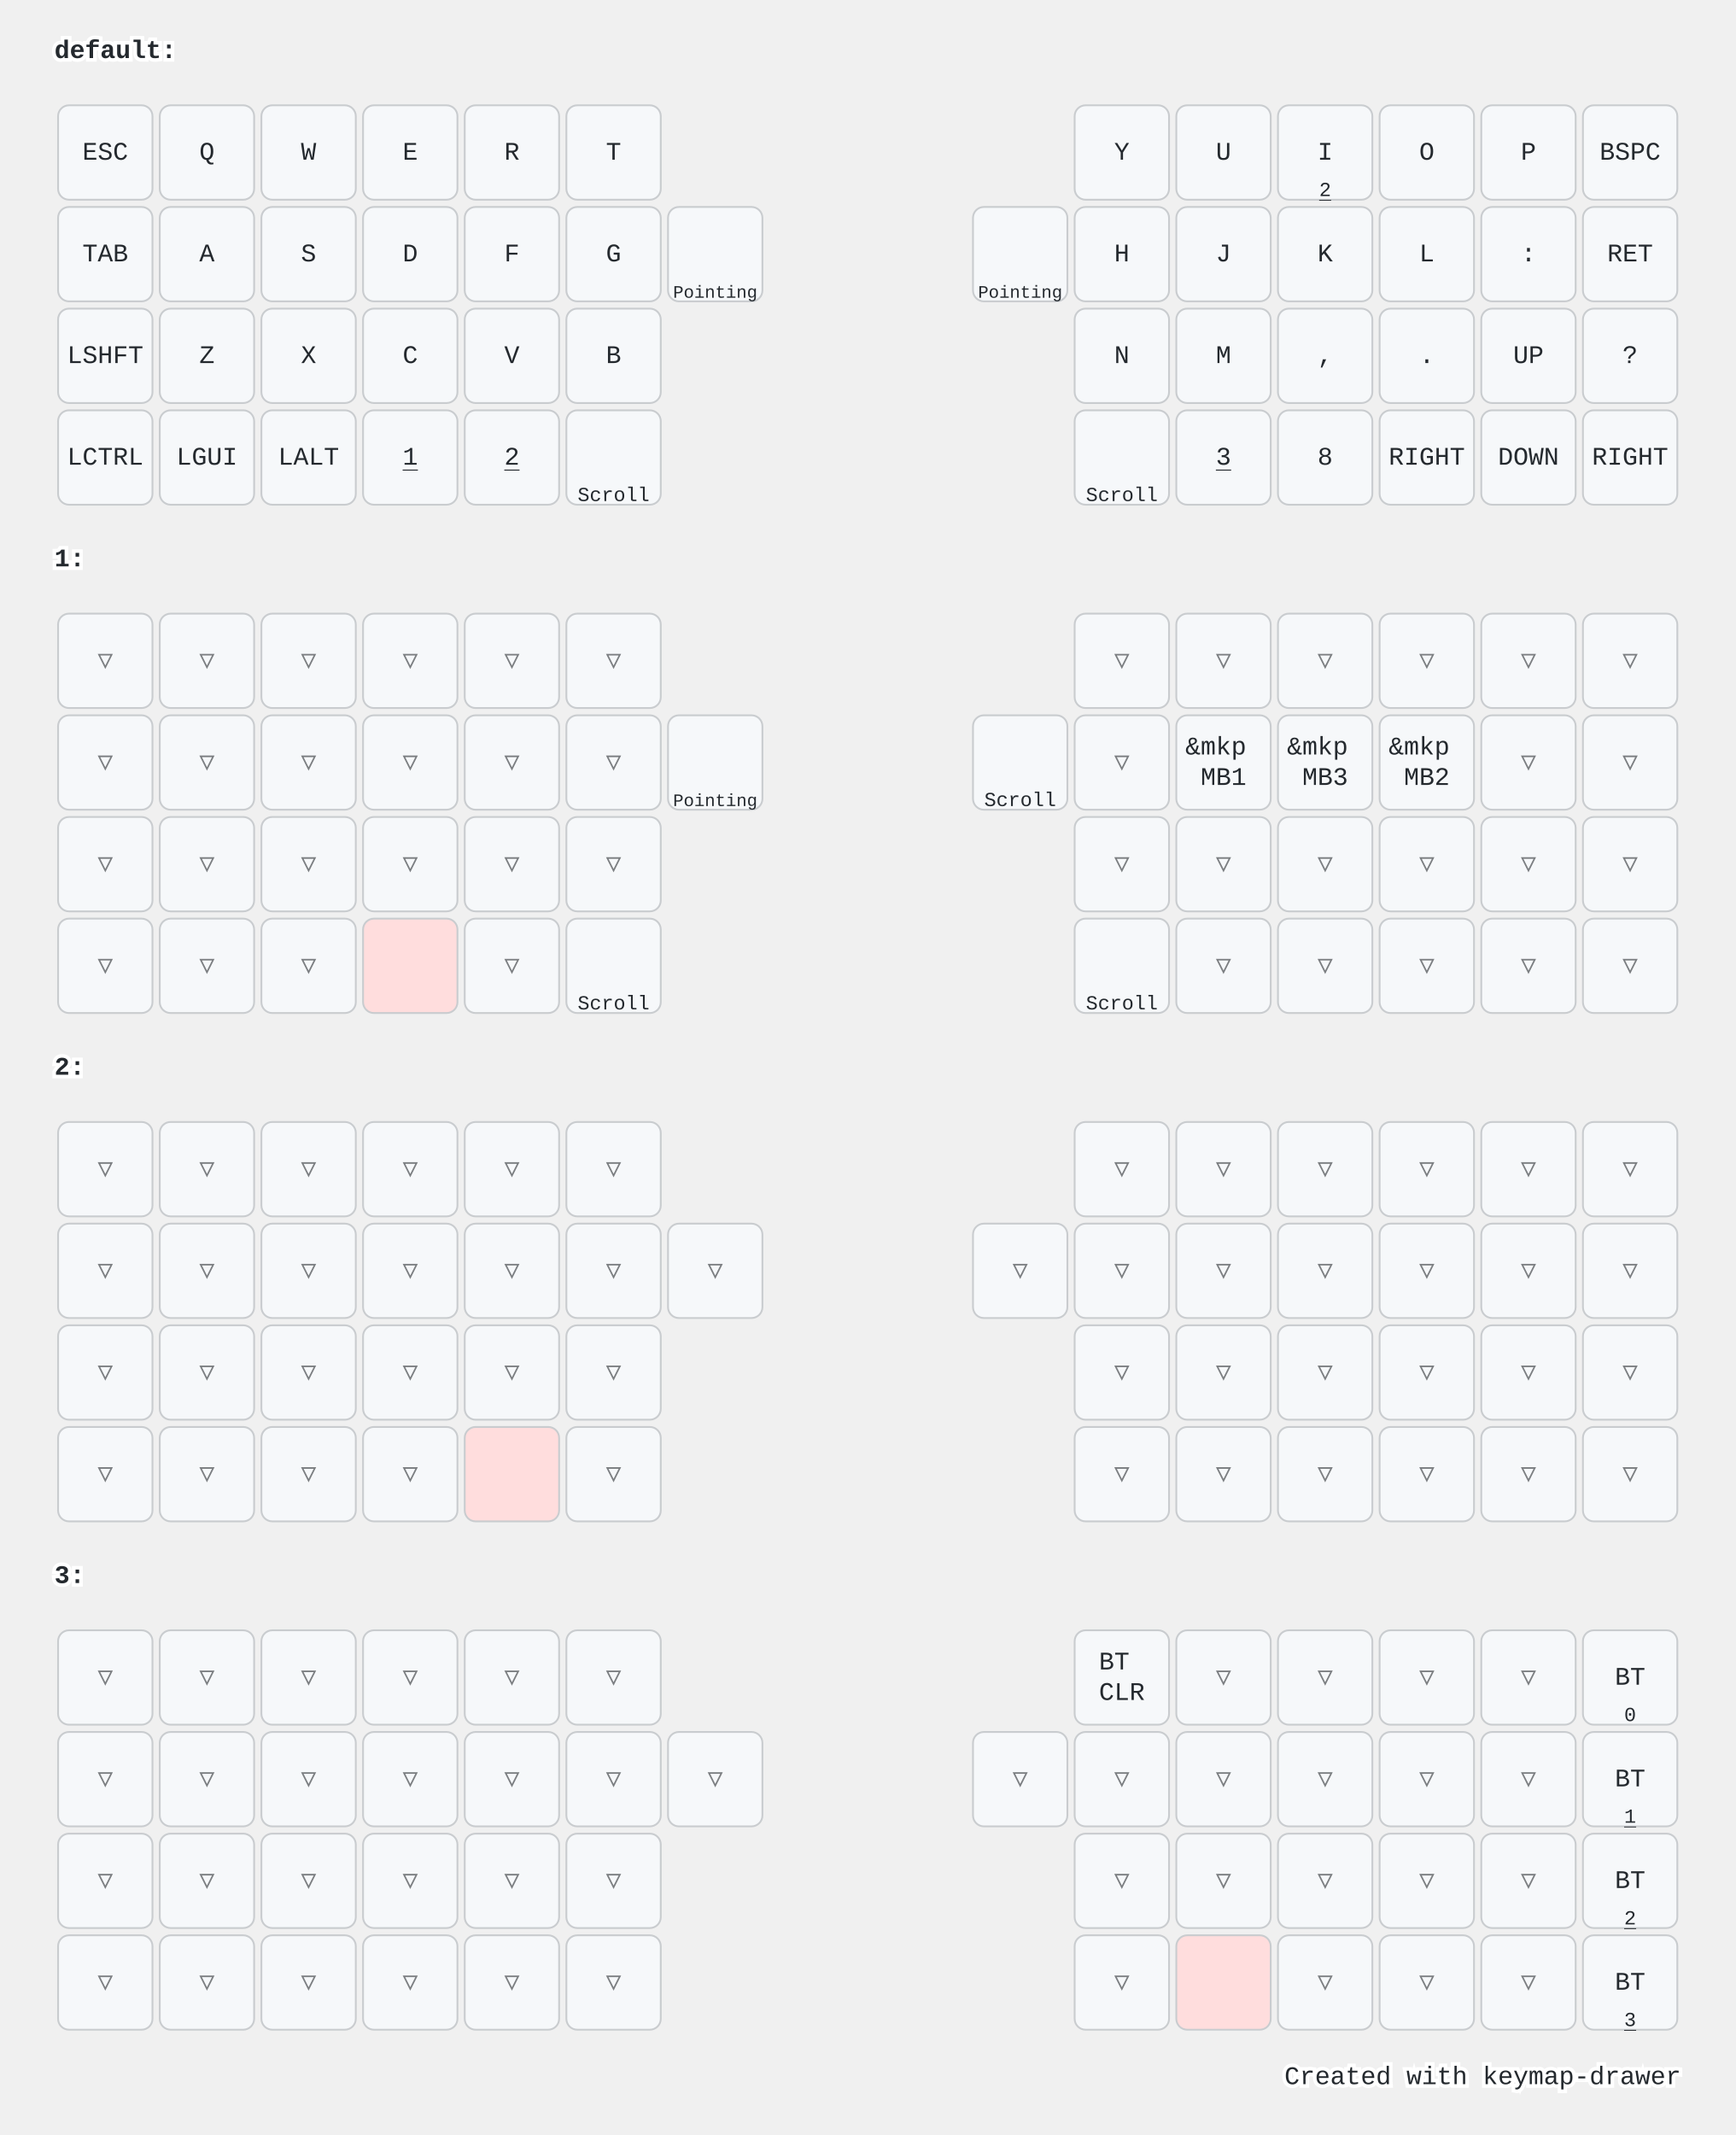
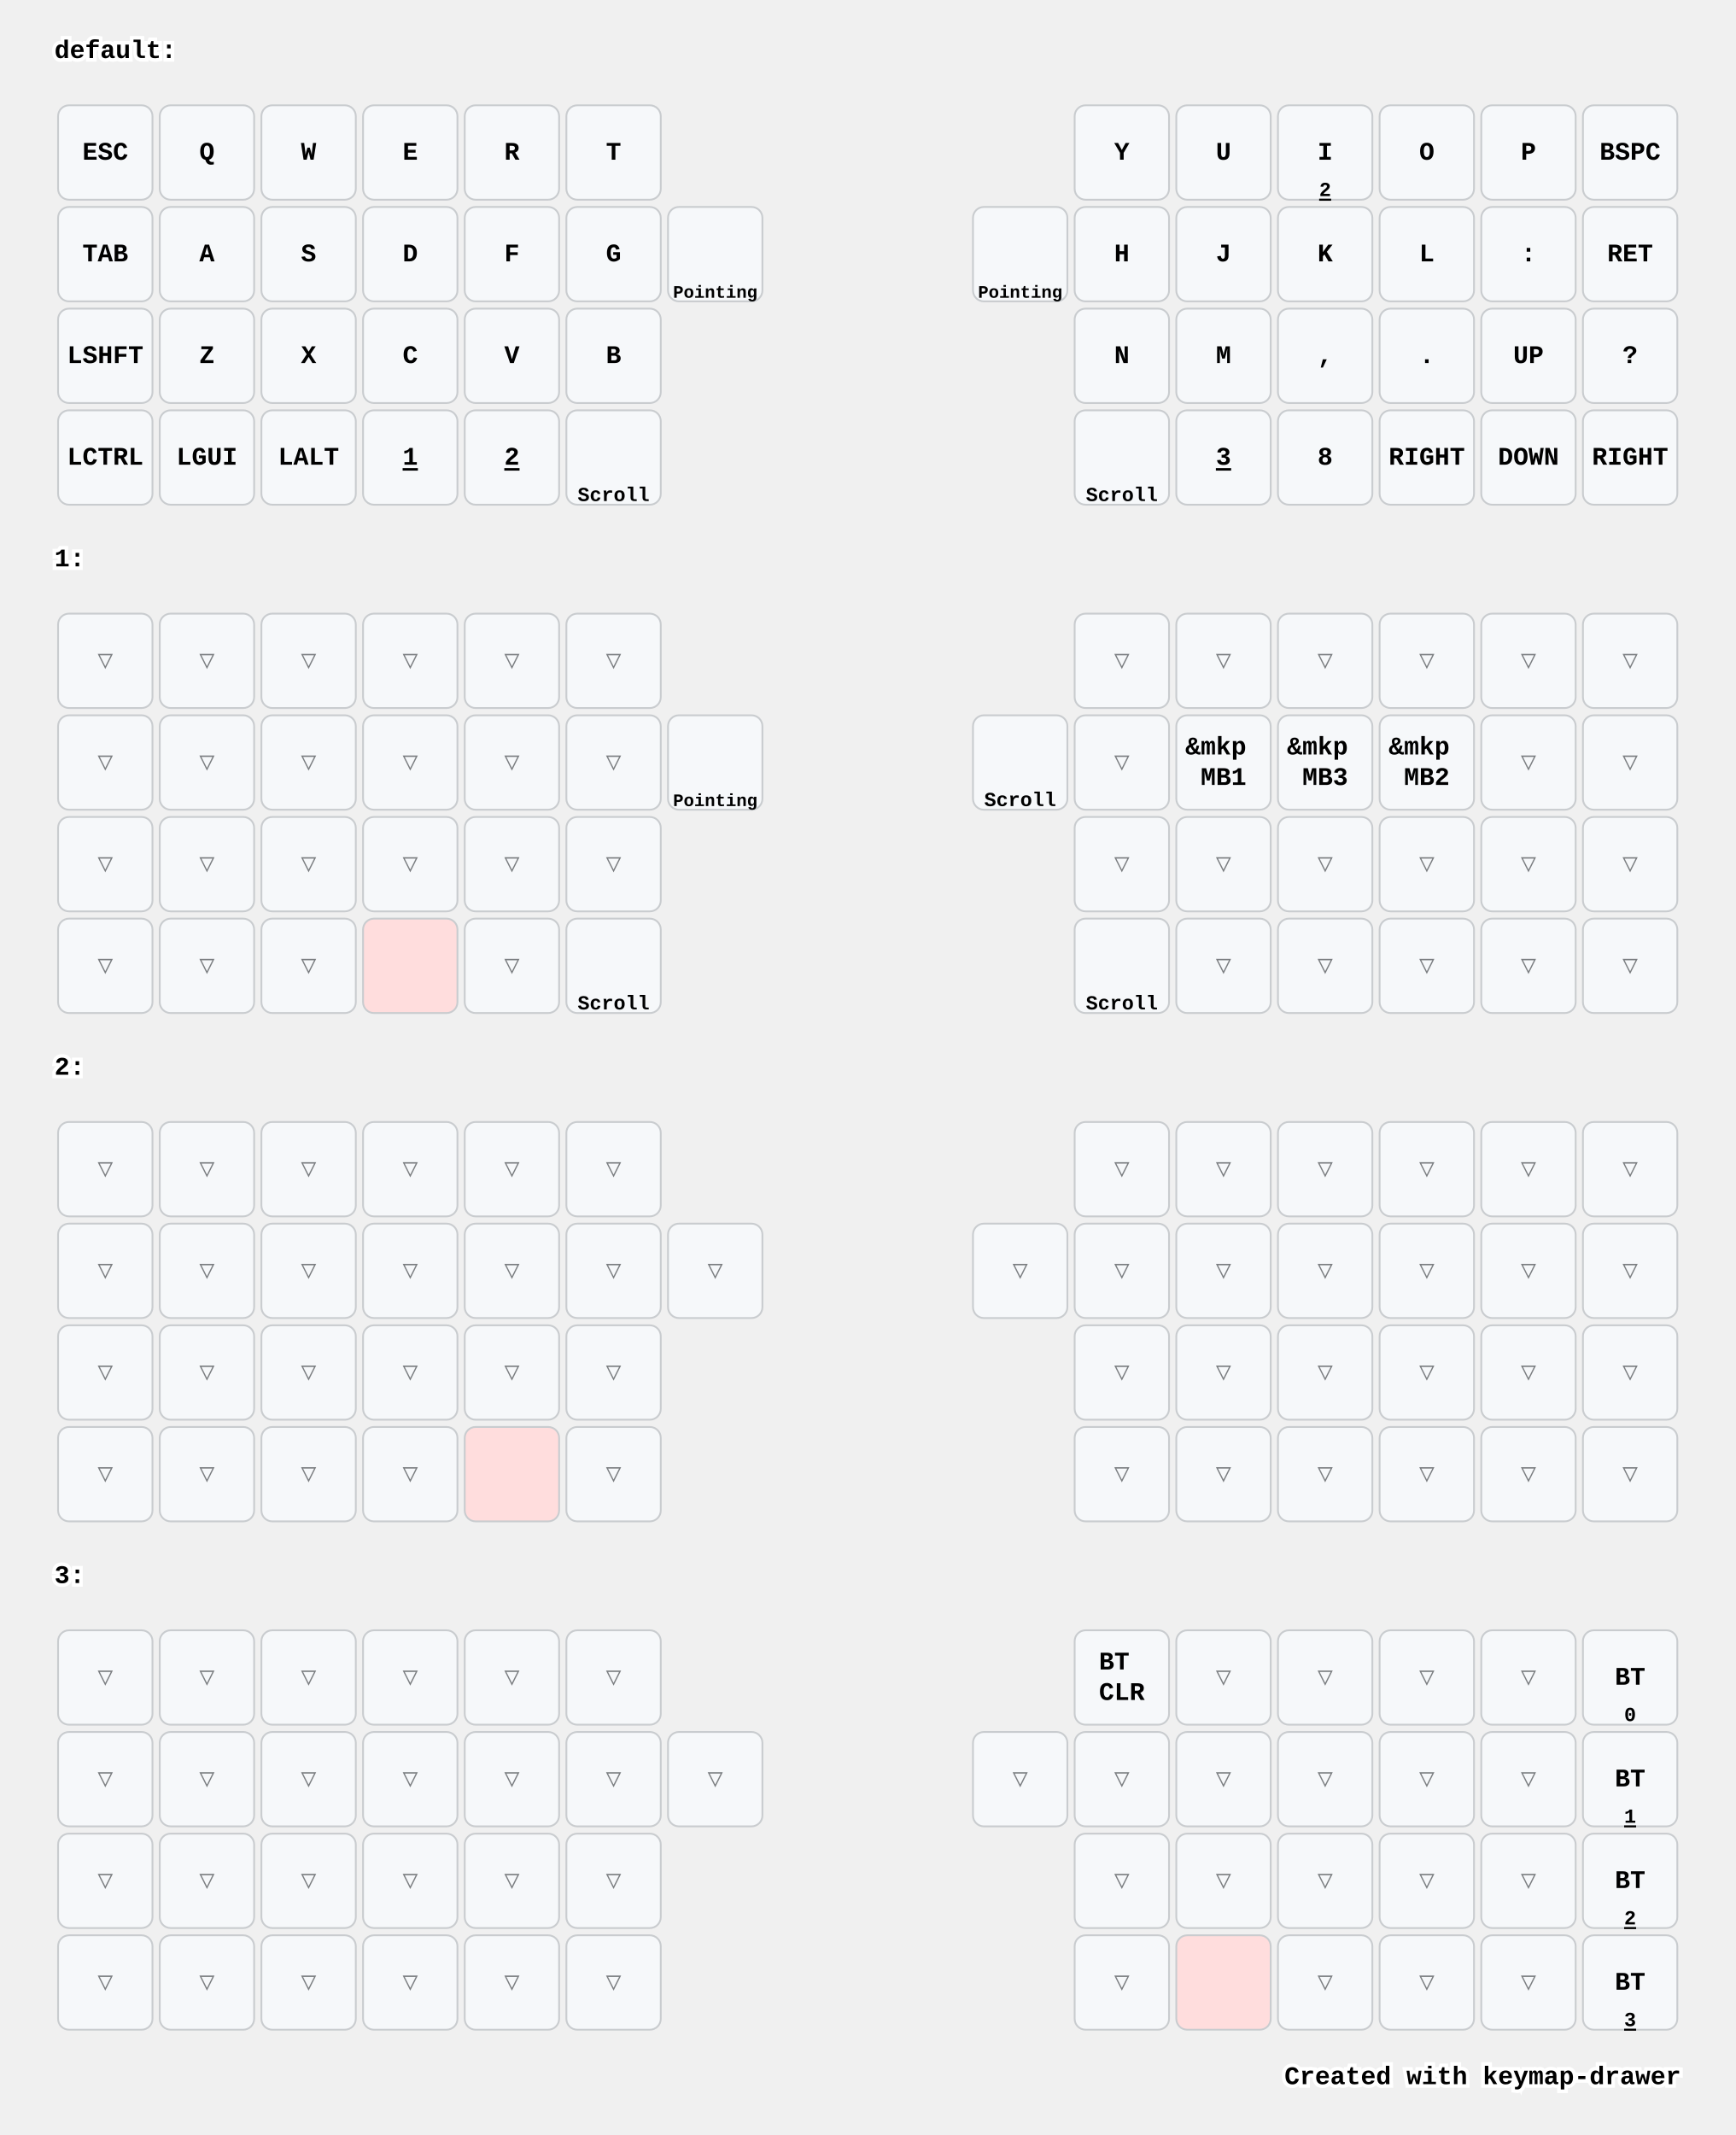
<svg xmlns="http://www.w3.org/2000/svg" xmlns:xlink="http://www.w3.org/1999/xlink" width="956" height="1176" viewBox="0 0 956 1176" class="keymap">
  <defs>/* start glyphs */
<svg id="trackball_19mm">
      <svg viewBox="0 0 96 96">
        <defs>
          <radialGradient id="trackball-gradient" cx="50%" cy="50%" r="50%">
            <stop offset="0%" stop-color="#ffffff" />
            <stop offset="100%" stop-color="#dddddd" />
          </radialGradient>
        </defs>
        <rect x="2" y="2" fill="#ffffff" stroke="#000000" />
        <ellipse cx="48" cy="48" rx="46" ry="46" fill="url(#trackball-gradient)" stroke="#000000" />
      </svg>
    </svg>
  </defs>/* end glyphs */
<style>/* inherit to force styles through use tags */
svg path {
    fill: inherit;
}

/* font and background color specifications */
svg.keymap {
    font-family: SFMono-Regular,Consolas,Liberation Mono,Menlo,monospace;
    font-size: 14px;
    font-kerning: normal;
    text-rendering: optimizeLegibility;
    fill: #24292e;
}

/* default key styling */
rect.key {
    fill: #f6f8fa;
}

rect.key, rect.combo {
    stroke: #c9cccf;
    stroke-width: 1;
}

/* default key side styling, only used is draw_key_sides is set */
rect.side {
    filter: brightness(90%);
}

/* color accent for combo boxes */
rect.combo, rect.combo-separate {
    fill: #cdf;
}

/* color accent for held keys */
rect.held, rect.combo.held {
    fill: #fdd;
}

/* color accent for ghost (optional) keys */
rect.ghost, rect.combo.ghost {
    stroke-dasharray: 4, 4;
    stroke-width: 2;
}

text {
    text-anchor: middle;
    dominant-baseline: middle;
}

/* styling for layer labels */
text.label {
    font-weight: bold;
    text-anchor: start;
    stroke: white;
    stroke-width: 4;
    paint-order: stroke;
}

/* styling for optional footer */
text.footer {
    text-anchor: end;
    dominant-baseline: auto;
    stroke: white;
    stroke-width: 4;
    paint-order: stroke;
}

/* styling for combo tap, and key non-tap label text */
text.combo, text.hold, text.shifted, text.left, text.right, text.tl, text.tr, text.bl, text.br {
    font-size: 11px;
}

text.hold, text.bl, text.br {
    text-anchor: middle;
    dominant-baseline: auto;
}

text.shifted, text.tl, text.tr {
    text-anchor: middle;
    dominant-baseline: hanging;
}

text.left, text.tl, text.bl {
    text-anchor: start;
}

text.right, text.tr, text.br {
    text-anchor: end;
}

text.layer-activator {
    text-decoration: underline;
}

/* styling for hold/shifted label text in combo box */
text.combo.hold, text.combo.shifted, text.combo.left, text.combo.right {
    font-size: 8px;
}

/* lighter symbol for transparent keys */
text.trans {
    fill: #7b7e81;
}

/* styling for combo dendrons */
path.combo {
    stroke-width: 1;
    stroke: gray;
    fill: none;
}

/* Start Tabler Icons Cleanup */
/* cannot use height/width with glyphs */
.icon-tabler &gt; path {
    fill: inherit;
    stroke: inherit;
    stroke-width: 2;
}
/* hide tabler's default box */
.icon-tabler &gt; path[stroke="none"][fill="none"] {
    visibility: hidden;
}
/* End Tabler Icons Cleanup */

@media (prefers-color-scheme: dark) {
svg.keymap { fill: #d1d6db; }
rect.key { fill: #3f4750; }
rect.key, rect.combo { stroke: #60666c; }
rect.combo, rect.combo-separate { fill: #1f3d7a; }
rect.held, rect.combo.held { fill: #854747; }
text.label, text.footer { stroke: black; }
text.trans { fill: #7e8184; }
path.combo { stroke: #7f7f7f; }

}
+ svg.keymap {
+   background-color: #C3C3C3 !important;
+   font-family: Ubuntu Mono, Inconsolata, Consolas, Liberation Mono, Menlo, monospace;
+   font-size: 14px;
+   font-weight: bold;
+   text-rendering: optimizeLegibility;
+ }
+ text { fill: #000000; }
.key use[href="#trackball_19mm"] {
  width: 100% !important;
  height: 100% !important;
}
.key:has(use[href="#trackball_19mm"]) text.hold {
  fill: #000000 !important;
  font-size: 12px !important;
  font-weight: bold !important;
  display: block !important;
  transform: translate(0px, -10px) !important;
}
</style>
  <g transform="translate(30, 0)" class="layer-default">
    <text x="0" y="28" class="label" id="default">default:</text>
    <g transform="translate(0, 56)">
      <g transform="translate(28, 28)" class="key keypos-0">
        <rect rx="6" ry="6" x="-26" y="-26" width="52" height="52" class="key" />
        <text x="0" y="0" class="key tap">ESC</text>
      </g>
      <g transform="translate(28, 84)" class="key keypos-1">
        <rect rx="6" ry="6" x="-26" y="-26" width="52" height="52" class="key" />
        <text x="0" y="0" class="key tap">TAB</text>
      </g>
      <g transform="translate(28, 140)" class="key keypos-2">
        <rect rx="6" ry="6" x="-26" y="-26" width="52" height="52" class="key" />
        <text x="0" y="0" class="key tap">LSHFT</text>
      </g>
      <g transform="translate(28, 196)" class="key keypos-3">
        <rect rx="6" ry="6" x="-26" y="-26" width="52" height="52" class="key" />
        <text x="0" y="0" class="key tap">LCTRL</text>
      </g>
      <g transform="translate(84, 84)" class="key keypos-4">
        <rect rx="6" ry="6" x="-26" y="-26" width="52" height="52" class="key" />
        <text x="0" y="0" class="key tap">A</text>
      </g>
      <g transform="translate(84, 140)" class="key keypos-5">
        <rect rx="6" ry="6" x="-26" y="-26" width="52" height="52" class="key" />
        <text x="0" y="0" class="key tap">Z</text>
      </g>
      <g transform="translate(84, 196)" class="key keypos-6">
        <rect rx="6" ry="6" x="-26" y="-26" width="52" height="52" class="key" />
        <text x="0" y="0" class="key tap">LGUI</text>
      </g>
      <g transform="translate(140, 28)" class="key keypos-7">
        <rect rx="6" ry="6" x="-26" y="-26" width="52" height="52" class="key" />
        <text x="0" y="0" class="key tap">W</text>
      </g>
      <g transform="translate(140, 140)" class="key keypos-8">
        <rect rx="6" ry="6" x="-26" y="-26" width="52" height="52" class="key" />
        <text x="0" y="0" class="key tap">X</text>
      </g>
      <g transform="translate(140, 196)" class="key keypos-9">
        <rect rx="6" ry="6" x="-26" y="-26" width="52" height="52" class="key" />
        <text x="0" y="0" class="key tap">LALT</text>
      </g>
      <g transform="translate(196, 28)" class="key keypos-10">
        <rect rx="6" ry="6" x="-26" y="-26" width="52" height="52" class="key" />
        <text x="0" y="0" class="key tap">E</text>
      </g>
      <g transform="translate(196, 84)" class="key keypos-11">
        <rect rx="6" ry="6" x="-26" y="-26" width="52" height="52" class="key" />
        <text x="0" y="0" class="key tap">D</text>
      </g>
      <g transform="translate(252, 28)" class="key keypos-12">
        <rect rx="6" ry="6" x="-26" y="-26" width="52" height="52" class="key" />
        <text x="0" y="0" class="key tap">R</text>
      </g>
      <g transform="translate(252, 84)" class="key keypos-13">
        <rect rx="6" ry="6" x="-26" y="-26" width="52" height="52" class="key" />
        <text x="0" y="0" class="key tap">F</text>
      </g>
      <g transform="translate(252, 140)" class="key keypos-14">
        <rect rx="6" ry="6" x="-26" y="-26" width="52" height="52" class="key" />
        <text x="0" y="0" class="key tap">V</text>
      </g>
      <g transform="translate(196, 196)" class="key keypos-15">
        <rect rx="6" ry="6" x="-26" y="-26" width="52" height="52" class="key" />
        <a href="#x_x">
          <text x="0" y="0" class="key tap layer-activator">1</text>
        </a>
      </g>
      <g transform="translate(308, 84)" class="key keypos-16">
        <rect rx="6" ry="6" x="-26" y="-26" width="52" height="52" class="key" />
        <text x="0" y="0" class="key tap">G</text>
      </g>
      <g transform="translate(308, 140)" class="key keypos-17">
        <rect rx="6" ry="6" x="-26" y="-26" width="52" height="52" class="key" />
        <text x="0" y="0" class="key tap">B</text>
      </g>
      <g transform="translate(252, 196)" class="key keypos-18">
        <rect rx="6" ry="6" x="-26" y="-26" width="52" height="52" class="key" />
        <a href="#x_x">
          <text x="0" y="0" class="key tap layer-activator">2</text>
        </a>
      </g>
      <g transform="translate(364, 84)" class="key keypos-19">
        <rect rx="6" ry="6" x="-26" y="-26" width="52" height="52" class="key" />
        <use href="#trackball_19mm" xlink:href="#trackball_19mm" x="-29" y="-29" height="58" width="58.0" class="key tap glyph trackball_19mm" />
        <text x="0" y="24" class="key hold">
          <tspan style="font-size: 88%">Pointing</tspan>
        </text>
      </g>
      <g transform="translate(84, 28)" class="key keypos-20">
        <rect rx="6" ry="6" x="-26" y="-26" width="52" height="52" class="key" />
        <text x="0" y="0" class="key tap">Q</text>
      </g>
      <g transform="translate(140, 84)" class="key keypos-21">
        <rect rx="6" ry="6" x="-26" y="-26" width="52" height="52" class="key" />
        <text x="0" y="0" class="key tap">S</text>
      </g>
      <g transform="translate(196, 140)" class="key keypos-22">
        <rect rx="6" ry="6" x="-26" y="-26" width="52" height="52" class="key" />
        <text x="0" y="0" class="key tap">C</text>
      </g>
      <g transform="translate(308, 28)" class="key keypos-23">
        <rect rx="6" ry="6" x="-26" y="-26" width="52" height="52" class="key" />
        <text x="0" y="0" class="key tap">T</text>
      </g>
      <g transform="translate(308, 196)" class="key keypos-24">
        <rect rx="6" ry="6" x="-26" y="-26" width="52" height="52" class="key" />
        <use href="#trackball_19mm" xlink:href="#trackball_19mm" x="-29" y="-29" height="58" width="58.0" class="key tap glyph trackball_19mm" />
        <text x="0" y="24" class="key hold">Scroll</text>
      </g>
      <g transform="translate(868, 28)" class="key keypos-25">
        <rect rx="6" ry="6" x="-26" y="-26" width="52" height="52" class="key" />
        <text x="0" y="0" class="key tap">BSPC</text>
      </g>
      <g transform="translate(868, 84)" class="key keypos-26">
        <rect rx="6" ry="6" x="-26" y="-26" width="52" height="52" class="key" />
        <text x="0" y="0" class="key tap">RET</text>
      </g>
      <g transform="translate(868, 140)" class="key keypos-27">
        <rect rx="6" ry="6" x="-26" y="-26" width="52" height="52" class="key" />
        <text x="0" y="0" class="key tap">?</text>
      </g>
      <g transform="translate(868, 196)" class="key keypos-28">
        <rect rx="6" ry="6" x="-26" y="-26" width="52" height="52" class="key" />
        <text x="0" y="0" class="key tap">RIGHT</text>
      </g>
      <g transform="translate(812, 84)" class="key keypos-29">
        <rect rx="6" ry="6" x="-26" y="-26" width="52" height="52" class="key" />
        <text x="0" y="0" class="key tap">:</text>
      </g>
      <g transform="translate(812, 140)" class="key keypos-30">
        <rect rx="6" ry="6" x="-26" y="-26" width="52" height="52" class="key" />
        <text x="0" y="0" class="key tap">UP</text>
      </g>
      <g transform="translate(812, 196)" class="key keypos-31">
        <rect rx="6" ry="6" x="-26" y="-26" width="52" height="52" class="key" />
        <text x="0" y="0" class="key tap">DOWN</text>
      </g>
      <g transform="translate(756, 28)" class="key keypos-32">
        <rect rx="6" ry="6" x="-26" y="-26" width="52" height="52" class="key" />
        <text x="0" y="0" class="key tap">O</text>
      </g>
      <g transform="translate(756, 140)" class="key keypos-33">
        <rect rx="6" ry="6" x="-26" y="-26" width="52" height="52" class="key" />
        <text x="0" y="0" class="key tap">.</text>
      </g>
      <g transform="translate(756, 196)" class="key keypos-34">
        <rect rx="6" ry="6" x="-26" y="-26" width="52" height="52" class="key" />
        <text x="0" y="0" class="key tap">RIGHT</text>
      </g>
      <g transform="translate(700, 28)" class="key keypos-35">
        <rect rx="6" ry="6" x="-26" y="-26" width="52" height="52" class="key" />
        <text x="0" y="0" class="key tap">I</text>
        <a href="#x_x">
          <text x="0" y="24" class="key hold layer-activator">2</text>
        </a>
      </g>
      <g transform="translate(700, 84)" class="key keypos-36">
        <rect rx="6" ry="6" x="-26" y="-26" width="52" height="52" class="key" />
        <text x="0" y="0" class="key tap">K</text>
      </g>
      <g transform="translate(644, 28)" class="key keypos-37">
        <rect rx="6" ry="6" x="-26" y="-26" width="52" height="52" class="key" />
        <text x="0" y="0" class="key tap">U</text>
      </g>
      <g transform="translate(644, 84)" class="key keypos-38">
        <rect rx="6" ry="6" x="-26" y="-26" width="52" height="52" class="key" />
        <text x="0" y="0" class="key tap">J</text>
      </g>
      <g transform="translate(644, 140)" class="key keypos-39">
        <rect rx="6" ry="6" x="-26" y="-26" width="52" height="52" class="key" />
        <text x="0" y="0" class="key tap">M</text>
      </g>
      <g transform="translate(700, 196)" class="key keypos-40">
        <rect rx="6" ry="6" x="-26" y="-26" width="52" height="52" class="key" />
        <text x="0" y="0" class="key tap">8</text>
      </g>
      <g transform="translate(588, 84)" class="key keypos-41">
        <rect rx="6" ry="6" x="-26" y="-26" width="52" height="52" class="key" />
        <text x="0" y="0" class="key tap">H</text>
      </g>
      <g transform="translate(588, 140)" class="key keypos-42">
        <rect rx="6" ry="6" x="-26" y="-26" width="52" height="52" class="key" />
        <text x="0" y="0" class="key tap">N</text>
      </g>
      <g transform="translate(644, 196)" class="key keypos-43">
        <rect rx="6" ry="6" x="-26" y="-26" width="52" height="52" class="key" />
        <a href="#x_x">
          <text x="0" y="0" class="key tap layer-activator">3</text>
        </a>
      </g>
      <g transform="translate(532, 84)" class="key keypos-44">
        <rect rx="6" ry="6" x="-26" y="-26" width="52" height="52" class="key" />
        <use href="#trackball_19mm" xlink:href="#trackball_19mm" x="-29" y="-29" height="58" width="58.0" class="key tap glyph trackball_19mm" />
        <text x="0" y="24" class="key hold">
          <tspan style="font-size: 88%">Pointing</tspan>
        </text>
      </g>
      <g transform="translate(812, 28)" class="key keypos-45">
        <rect rx="6" ry="6" x="-26" y="-26" width="52" height="52" class="key" />
        <text x="0" y="0" class="key tap">P</text>
      </g>
      <g transform="translate(756, 84)" class="key keypos-46">
        <rect rx="6" ry="6" x="-26" y="-26" width="52" height="52" class="key" />
        <text x="0" y="0" class="key tap">L</text>
      </g>
      <g transform="translate(700, 140)" class="key keypos-47">
        <rect rx="6" ry="6" x="-26" y="-26" width="52" height="52" class="key" />
        <text x="0" y="0" class="key tap">,</text>
      </g>
      <g transform="translate(588, 28)" class="key keypos-48">
        <rect rx="6" ry="6" x="-26" y="-26" width="52" height="52" class="key" />
        <text x="0" y="0" class="key tap">Y</text>
      </g>
      <g transform="translate(588, 196)" class="key keypos-49">
        <rect rx="6" ry="6" x="-26" y="-26" width="52" height="52" class="key" />
        <use href="#trackball_19mm" xlink:href="#trackball_19mm" x="-29" y="-29" height="58" width="58.0" class="key tap glyph trackball_19mm" />
        <text x="0" y="24" class="key hold">Scroll</text>
      </g>
    </g>
  </g>
  <g transform="translate(30, 280)" class="layer-1">
    <text x="0" y="28" class="label" id="x_x">1:</text>
    <g transform="translate(0, 56)">
      <g transform="translate(28, 28)" class="key trans keypos-0">
        <rect rx="6" ry="6" x="-26" y="-26" width="52" height="52" class="key trans" />
        <text x="0" y="0" class="key trans tap">▽</text>
      </g>
      <g transform="translate(28, 84)" class="key trans keypos-1">
        <rect rx="6" ry="6" x="-26" y="-26" width="52" height="52" class="key trans" />
        <text x="0" y="0" class="key trans tap">▽</text>
      </g>
      <g transform="translate(28, 140)" class="key trans keypos-2">
        <rect rx="6" ry="6" x="-26" y="-26" width="52" height="52" class="key trans" />
        <text x="0" y="0" class="key trans tap">▽</text>
      </g>
      <g transform="translate(28, 196)" class="key trans keypos-3">
        <rect rx="6" ry="6" x="-26" y="-26" width="52" height="52" class="key trans" />
        <text x="0" y="0" class="key trans tap">▽</text>
      </g>
      <g transform="translate(84, 84)" class="key trans keypos-4">
        <rect rx="6" ry="6" x="-26" y="-26" width="52" height="52" class="key trans" />
        <text x="0" y="0" class="key trans tap">▽</text>
      </g>
      <g transform="translate(84, 140)" class="key trans keypos-5">
        <rect rx="6" ry="6" x="-26" y="-26" width="52" height="52" class="key trans" />
        <text x="0" y="0" class="key trans tap">▽</text>
      </g>
      <g transform="translate(84, 196)" class="key trans keypos-6">
        <rect rx="6" ry="6" x="-26" y="-26" width="52" height="52" class="key trans" />
        <text x="0" y="0" class="key trans tap">▽</text>
      </g>
      <g transform="translate(140, 28)" class="key trans keypos-7">
        <rect rx="6" ry="6" x="-26" y="-26" width="52" height="52" class="key trans" />
        <text x="0" y="0" class="key trans tap">▽</text>
      </g>
      <g transform="translate(140, 140)" class="key trans keypos-8">
        <rect rx="6" ry="6" x="-26" y="-26" width="52" height="52" class="key trans" />
        <text x="0" y="0" class="key trans tap">▽</text>
      </g>
      <g transform="translate(140, 196)" class="key trans keypos-9">
        <rect rx="6" ry="6" x="-26" y="-26" width="52" height="52" class="key trans" />
        <text x="0" y="0" class="key trans tap">▽</text>
      </g>
      <g transform="translate(196, 28)" class="key trans keypos-10">
        <rect rx="6" ry="6" x="-26" y="-26" width="52" height="52" class="key trans" />
        <text x="0" y="0" class="key trans tap">▽</text>
      </g>
      <g transform="translate(196, 84)" class="key trans keypos-11">
        <rect rx="6" ry="6" x="-26" y="-26" width="52" height="52" class="key trans" />
        <text x="0" y="0" class="key trans tap">▽</text>
      </g>
      <g transform="translate(252, 28)" class="key trans keypos-12">
        <rect rx="6" ry="6" x="-26" y="-26" width="52" height="52" class="key trans" />
        <text x="0" y="0" class="key trans tap">▽</text>
      </g>
      <g transform="translate(252, 84)" class="key trans keypos-13">
        <rect rx="6" ry="6" x="-26" y="-26" width="52" height="52" class="key trans" />
        <text x="0" y="0" class="key trans tap">▽</text>
      </g>
      <g transform="translate(252, 140)" class="key trans keypos-14">
        <rect rx="6" ry="6" x="-26" y="-26" width="52" height="52" class="key trans" />
        <text x="0" y="0" class="key trans tap">▽</text>
      </g>
      <g transform="translate(196, 196)" class="key held keypos-15">
        <rect rx="6" ry="6" x="-26" y="-26" width="52" height="52" class="key held" />
      </g>
      <g transform="translate(308, 84)" class="key trans keypos-16">
        <rect rx="6" ry="6" x="-26" y="-26" width="52" height="52" class="key trans" />
        <text x="0" y="0" class="key trans tap">▽</text>
      </g>
      <g transform="translate(308, 140)" class="key trans keypos-17">
        <rect rx="6" ry="6" x="-26" y="-26" width="52" height="52" class="key trans" />
        <text x="0" y="0" class="key trans tap">▽</text>
      </g>
      <g transform="translate(252, 196)" class="key trans keypos-18">
        <rect rx="6" ry="6" x="-26" y="-26" width="52" height="52" class="key trans" />
        <text x="0" y="0" class="key trans tap">▽</text>
      </g>
      <g transform="translate(364, 84)" class="key keypos-19">
        <rect rx="6" ry="6" x="-26" y="-26" width="52" height="52" class="key" />
        <use href="#trackball_19mm" xlink:href="#trackball_19mm" x="-29" y="-29" height="58" width="58.0" class="key tap glyph trackball_19mm" />
        <text x="0" y="24" class="key hold">
          <tspan style="font-size: 88%">Pointing</tspan>
        </text>
      </g>
      <g transform="translate(84, 28)" class="key trans keypos-20">
        <rect rx="6" ry="6" x="-26" y="-26" width="52" height="52" class="key trans" />
        <text x="0" y="0" class="key trans tap">▽</text>
      </g>
      <g transform="translate(140, 84)" class="key trans keypos-21">
        <rect rx="6" ry="6" x="-26" y="-26" width="52" height="52" class="key trans" />
        <text x="0" y="0" class="key trans tap">▽</text>
      </g>
      <g transform="translate(196, 140)" class="key trans keypos-22">
        <rect rx="6" ry="6" x="-26" y="-26" width="52" height="52" class="key trans" />
        <text x="0" y="0" class="key trans tap">▽</text>
      </g>
      <g transform="translate(308, 28)" class="key trans keypos-23">
        <rect rx="6" ry="6" x="-26" y="-26" width="52" height="52" class="key trans" />
        <text x="0" y="0" class="key trans tap">▽</text>
      </g>
      <g transform="translate(308, 196)" class="key keypos-24">
        <rect rx="6" ry="6" x="-26" y="-26" width="52" height="52" class="key" />
        <use href="#trackball_19mm" xlink:href="#trackball_19mm" x="-29" y="-29" height="58" width="58.0" class="key tap glyph trackball_19mm" />
        <text x="0" y="24" class="key hold">Scroll</text>
      </g>
      <g transform="translate(868, 28)" class="key trans keypos-25">
        <rect rx="6" ry="6" x="-26" y="-26" width="52" height="52" class="key trans" />
        <text x="0" y="0" class="key trans tap">▽</text>
      </g>
      <g transform="translate(868, 84)" class="key trans keypos-26">
        <rect rx="6" ry="6" x="-26" y="-26" width="52" height="52" class="key trans" />
        <text x="0" y="0" class="key trans tap">▽</text>
      </g>
      <g transform="translate(868, 140)" class="key trans keypos-27">
        <rect rx="6" ry="6" x="-26" y="-26" width="52" height="52" class="key trans" />
        <text x="0" y="0" class="key trans tap">▽</text>
      </g>
      <g transform="translate(868, 196)" class="key trans keypos-28">
        <rect rx="6" ry="6" x="-26" y="-26" width="52" height="52" class="key trans" />
        <text x="0" y="0" class="key trans tap">▽</text>
      </g>
      <g transform="translate(812, 84)" class="key trans keypos-29">
        <rect rx="6" ry="6" x="-26" y="-26" width="52" height="52" class="key trans" />
        <text x="0" y="0" class="key trans tap">▽</text>
      </g>
      <g transform="translate(812, 140)" class="key trans keypos-30">
        <rect rx="6" ry="6" x="-26" y="-26" width="52" height="52" class="key trans" />
        <text x="0" y="0" class="key trans tap">▽</text>
      </g>
      <g transform="translate(812, 196)" class="key trans keypos-31">
        <rect rx="6" ry="6" x="-26" y="-26" width="52" height="52" class="key trans" />
        <text x="0" y="0" class="key trans tap">▽</text>
      </g>
      <g transform="translate(756, 28)" class="key trans keypos-32">
        <rect rx="6" ry="6" x="-26" y="-26" width="52" height="52" class="key trans" />
        <text x="0" y="0" class="key trans tap">▽</text>
      </g>
      <g transform="translate(756, 140)" class="key trans keypos-33">
        <rect rx="6" ry="6" x="-26" y="-26" width="52" height="52" class="key trans" />
        <text x="0" y="0" class="key trans tap">▽</text>
      </g>
      <g transform="translate(756, 196)" class="key trans keypos-34">
        <rect rx="6" ry="6" x="-26" y="-26" width="52" height="52" class="key trans" />
        <text x="0" y="0" class="key trans tap">▽</text>
      </g>
      <g transform="translate(700, 28)" class="key trans keypos-35">
        <rect rx="6" ry="6" x="-26" y="-26" width="52" height="52" class="key trans" />
        <text x="0" y="0" class="key trans tap">▽</text>
      </g>
      <g transform="translate(700, 84)" class="key keypos-36">
        <rect rx="6" ry="6" x="-26" y="-26" width="52" height="52" class="key" />
        <text x="0" y="0" class="key tap">
          <tspan x="0" dy="-0.6em">&amp;mkp</tspan>
          <tspan x="0" dy="1.2em">MB3</tspan>
        </text>
      </g>
      <g transform="translate(644, 28)" class="key trans keypos-37">
        <rect rx="6" ry="6" x="-26" y="-26" width="52" height="52" class="key trans" />
        <text x="0" y="0" class="key trans tap">▽</text>
      </g>
      <g transform="translate(644, 84)" class="key keypos-38">
        <rect rx="6" ry="6" x="-26" y="-26" width="52" height="52" class="key" />
        <text x="0" y="0" class="key tap">
          <tspan x="0" dy="-0.6em">&amp;mkp</tspan>
          <tspan x="0" dy="1.2em">MB1</tspan>
        </text>
      </g>
      <g transform="translate(644, 140)" class="key trans keypos-39">
        <rect rx="6" ry="6" x="-26" y="-26" width="52" height="52" class="key trans" />
        <text x="0" y="0" class="key trans tap">▽</text>
      </g>
      <g transform="translate(700, 196)" class="key trans keypos-40">
        <rect rx="6" ry="6" x="-26" y="-26" width="52" height="52" class="key trans" />
        <text x="0" y="0" class="key trans tap">▽</text>
      </g>
      <g transform="translate(588, 84)" class="key trans keypos-41">
        <rect rx="6" ry="6" x="-26" y="-26" width="52" height="52" class="key trans" />
        <text x="0" y="0" class="key trans tap">▽</text>
      </g>
      <g transform="translate(588, 140)" class="key trans keypos-42">
        <rect rx="6" ry="6" x="-26" y="-26" width="52" height="52" class="key trans" />
        <text x="0" y="0" class="key trans tap">▽</text>
      </g>
      <g transform="translate(644, 196)" class="key trans keypos-43">
        <rect rx="6" ry="6" x="-26" y="-26" width="52" height="52" class="key trans" />
        <text x="0" y="0" class="key trans tap">▽</text>
      </g>
      <g transform="translate(532, 84)" class="key keypos-44">
        <rect rx="6" ry="6" x="-26" y="-26" width="52" height="52" class="key" />
        <use href="#trackball_19mm" xlink:href="#trackball_19mm" x="-29" y="-29" height="58" width="58.0" class="key tap glyph trackball_19mm" />
        <text x="0" y="24" class="key hold">Scroll</text>
      </g>
      <g transform="translate(812, 28)" class="key trans keypos-45">
        <rect rx="6" ry="6" x="-26" y="-26" width="52" height="52" class="key trans" />
        <text x="0" y="0" class="key trans tap">▽</text>
      </g>
      <g transform="translate(756, 84)" class="key keypos-46">
        <rect rx="6" ry="6" x="-26" y="-26" width="52" height="52" class="key" />
        <text x="0" y="0" class="key tap">
          <tspan x="0" dy="-0.6em">&amp;mkp</tspan>
          <tspan x="0" dy="1.2em">MB2</tspan>
        </text>
      </g>
      <g transform="translate(700, 140)" class="key trans keypos-47">
        <rect rx="6" ry="6" x="-26" y="-26" width="52" height="52" class="key trans" />
        <text x="0" y="0" class="key trans tap">▽</text>
      </g>
      <g transform="translate(588, 28)" class="key trans keypos-48">
        <rect rx="6" ry="6" x="-26" y="-26" width="52" height="52" class="key trans" />
        <text x="0" y="0" class="key trans tap">▽</text>
      </g>
      <g transform="translate(588, 196)" class="key keypos-49">
        <rect rx="6" ry="6" x="-26" y="-26" width="52" height="52" class="key" />
        <use href="#trackball_19mm" xlink:href="#trackball_19mm" x="-29" y="-29" height="58" width="58.0" class="key tap glyph trackball_19mm" />
        <text x="0" y="24" class="key hold">Scroll</text>
      </g>
    </g>
  </g>
  <g transform="translate(30, 560)" class="layer-2">
    <text x="0" y="28" class="label" id="x_x">2:</text>
    <g transform="translate(0, 56)">
      <g transform="translate(28, 28)" class="key trans keypos-0">
        <rect rx="6" ry="6" x="-26" y="-26" width="52" height="52" class="key trans" />
        <text x="0" y="0" class="key trans tap">▽</text>
      </g>
      <g transform="translate(28, 84)" class="key trans keypos-1">
        <rect rx="6" ry="6" x="-26" y="-26" width="52" height="52" class="key trans" />
        <text x="0" y="0" class="key trans tap">▽</text>
      </g>
      <g transform="translate(28, 140)" class="key trans keypos-2">
        <rect rx="6" ry="6" x="-26" y="-26" width="52" height="52" class="key trans" />
        <text x="0" y="0" class="key trans tap">▽</text>
      </g>
      <g transform="translate(28, 196)" class="key trans keypos-3">
        <rect rx="6" ry="6" x="-26" y="-26" width="52" height="52" class="key trans" />
        <text x="0" y="0" class="key trans tap">▽</text>
      </g>
      <g transform="translate(84, 84)" class="key trans keypos-4">
        <rect rx="6" ry="6" x="-26" y="-26" width="52" height="52" class="key trans" />
        <text x="0" y="0" class="key trans tap">▽</text>
      </g>
      <g transform="translate(84, 140)" class="key trans keypos-5">
        <rect rx="6" ry="6" x="-26" y="-26" width="52" height="52" class="key trans" />
        <text x="0" y="0" class="key trans tap">▽</text>
      </g>
      <g transform="translate(84, 196)" class="key trans keypos-6">
        <rect rx="6" ry="6" x="-26" y="-26" width="52" height="52" class="key trans" />
        <text x="0" y="0" class="key trans tap">▽</text>
      </g>
      <g transform="translate(140, 28)" class="key trans keypos-7">
        <rect rx="6" ry="6" x="-26" y="-26" width="52" height="52" class="key trans" />
        <text x="0" y="0" class="key trans tap">▽</text>
      </g>
      <g transform="translate(140, 140)" class="key trans keypos-8">
        <rect rx="6" ry="6" x="-26" y="-26" width="52" height="52" class="key trans" />
        <text x="0" y="0" class="key trans tap">▽</text>
      </g>
      <g transform="translate(140, 196)" class="key trans keypos-9">
        <rect rx="6" ry="6" x="-26" y="-26" width="52" height="52" class="key trans" />
        <text x="0" y="0" class="key trans tap">▽</text>
      </g>
      <g transform="translate(196, 28)" class="key trans keypos-10">
        <rect rx="6" ry="6" x="-26" y="-26" width="52" height="52" class="key trans" />
        <text x="0" y="0" class="key trans tap">▽</text>
      </g>
      <g transform="translate(196, 84)" class="key trans keypos-11">
        <rect rx="6" ry="6" x="-26" y="-26" width="52" height="52" class="key trans" />
        <text x="0" y="0" class="key trans tap">▽</text>
      </g>
      <g transform="translate(252, 28)" class="key trans keypos-12">
        <rect rx="6" ry="6" x="-26" y="-26" width="52" height="52" class="key trans" />
        <text x="0" y="0" class="key trans tap">▽</text>
      </g>
      <g transform="translate(252, 84)" class="key trans keypos-13">
        <rect rx="6" ry="6" x="-26" y="-26" width="52" height="52" class="key trans" />
        <text x="0" y="0" class="key trans tap">▽</text>
      </g>
      <g transform="translate(252, 140)" class="key trans keypos-14">
        <rect rx="6" ry="6" x="-26" y="-26" width="52" height="52" class="key trans" />
        <text x="0" y="0" class="key trans tap">▽</text>
      </g>
      <g transform="translate(196, 196)" class="key trans keypos-15">
        <rect rx="6" ry="6" x="-26" y="-26" width="52" height="52" class="key trans" />
        <text x="0" y="0" class="key trans tap">▽</text>
      </g>
      <g transform="translate(308, 84)" class="key trans keypos-16">
        <rect rx="6" ry="6" x="-26" y="-26" width="52" height="52" class="key trans" />
        <text x="0" y="0" class="key trans tap">▽</text>
      </g>
      <g transform="translate(308, 140)" class="key trans keypos-17">
        <rect rx="6" ry="6" x="-26" y="-26" width="52" height="52" class="key trans" />
        <text x="0" y="0" class="key trans tap">▽</text>
      </g>
      <g transform="translate(252, 196)" class="key held keypos-18">
        <rect rx="6" ry="6" x="-26" y="-26" width="52" height="52" class="key held" />
      </g>
      <g transform="translate(364, 84)" class="key trans keypos-19">
        <rect rx="6" ry="6" x="-26" y="-26" width="52" height="52" class="key trans" />
        <text x="0" y="0" class="key trans tap">▽</text>
      </g>
      <g transform="translate(84, 28)" class="key trans keypos-20">
        <rect rx="6" ry="6" x="-26" y="-26" width="52" height="52" class="key trans" />
        <text x="0" y="0" class="key trans tap">▽</text>
      </g>
      <g transform="translate(140, 84)" class="key trans keypos-21">
        <rect rx="6" ry="6" x="-26" y="-26" width="52" height="52" class="key trans" />
        <text x="0" y="0" class="key trans tap">▽</text>
      </g>
      <g transform="translate(196, 140)" class="key trans keypos-22">
        <rect rx="6" ry="6" x="-26" y="-26" width="52" height="52" class="key trans" />
        <text x="0" y="0" class="key trans tap">▽</text>
      </g>
      <g transform="translate(308, 28)" class="key trans keypos-23">
        <rect rx="6" ry="6" x="-26" y="-26" width="52" height="52" class="key trans" />
        <text x="0" y="0" class="key trans tap">▽</text>
      </g>
      <g transform="translate(308, 196)" class="key trans keypos-24">
        <rect rx="6" ry="6" x="-26" y="-26" width="52" height="52" class="key trans" />
        <text x="0" y="0" class="key trans tap">▽</text>
      </g>
      <g transform="translate(868, 28)" class="key trans keypos-25">
        <rect rx="6" ry="6" x="-26" y="-26" width="52" height="52" class="key trans" />
        <text x="0" y="0" class="key trans tap">▽</text>
      </g>
      <g transform="translate(868, 84)" class="key trans keypos-26">
        <rect rx="6" ry="6" x="-26" y="-26" width="52" height="52" class="key trans" />
        <text x="0" y="0" class="key trans tap">▽</text>
      </g>
      <g transform="translate(868, 140)" class="key trans keypos-27">
        <rect rx="6" ry="6" x="-26" y="-26" width="52" height="52" class="key trans" />
        <text x="0" y="0" class="key trans tap">▽</text>
      </g>
      <g transform="translate(868, 196)" class="key trans keypos-28">
        <rect rx="6" ry="6" x="-26" y="-26" width="52" height="52" class="key trans" />
        <text x="0" y="0" class="key trans tap">▽</text>
      </g>
      <g transform="translate(812, 84)" class="key trans keypos-29">
        <rect rx="6" ry="6" x="-26" y="-26" width="52" height="52" class="key trans" />
        <text x="0" y="0" class="key trans tap">▽</text>
      </g>
      <g transform="translate(812, 140)" class="key trans keypos-30">
        <rect rx="6" ry="6" x="-26" y="-26" width="52" height="52" class="key trans" />
        <text x="0" y="0" class="key trans tap">▽</text>
      </g>
      <g transform="translate(812, 196)" class="key trans keypos-31">
        <rect rx="6" ry="6" x="-26" y="-26" width="52" height="52" class="key trans" />
        <text x="0" y="0" class="key trans tap">▽</text>
      </g>
      <g transform="translate(756, 28)" class="key trans keypos-32">
        <rect rx="6" ry="6" x="-26" y="-26" width="52" height="52" class="key trans" />
        <text x="0" y="0" class="key trans tap">▽</text>
      </g>
      <g transform="translate(756, 140)" class="key trans keypos-33">
        <rect rx="6" ry="6" x="-26" y="-26" width="52" height="52" class="key trans" />
        <text x="0" y="0" class="key trans tap">▽</text>
      </g>
      <g transform="translate(756, 196)" class="key trans keypos-34">
        <rect rx="6" ry="6" x="-26" y="-26" width="52" height="52" class="key trans" />
        <text x="0" y="0" class="key trans tap">▽</text>
      </g>
      <g transform="translate(700, 28)" class="key trans keypos-35">
        <rect rx="6" ry="6" x="-26" y="-26" width="52" height="52" class="key trans" />
        <text x="0" y="0" class="key trans tap">▽</text>
      </g>
      <g transform="translate(700, 84)" class="key trans keypos-36">
        <rect rx="6" ry="6" x="-26" y="-26" width="52" height="52" class="key trans" />
        <text x="0" y="0" class="key trans tap">▽</text>
      </g>
      <g transform="translate(644, 28)" class="key trans keypos-37">
        <rect rx="6" ry="6" x="-26" y="-26" width="52" height="52" class="key trans" />
        <text x="0" y="0" class="key trans tap">▽</text>
      </g>
      <g transform="translate(644, 84)" class="key trans keypos-38">
        <rect rx="6" ry="6" x="-26" y="-26" width="52" height="52" class="key trans" />
        <text x="0" y="0" class="key trans tap">▽</text>
      </g>
      <g transform="translate(644, 140)" class="key trans keypos-39">
        <rect rx="6" ry="6" x="-26" y="-26" width="52" height="52" class="key trans" />
        <text x="0" y="0" class="key trans tap">▽</text>
      </g>
      <g transform="translate(700, 196)" class="key trans keypos-40">
        <rect rx="6" ry="6" x="-26" y="-26" width="52" height="52" class="key trans" />
        <text x="0" y="0" class="key trans tap">▽</text>
      </g>
      <g transform="translate(588, 84)" class="key trans keypos-41">
        <rect rx="6" ry="6" x="-26" y="-26" width="52" height="52" class="key trans" />
        <text x="0" y="0" class="key trans tap">▽</text>
      </g>
      <g transform="translate(588, 140)" class="key trans keypos-42">
        <rect rx="6" ry="6" x="-26" y="-26" width="52" height="52" class="key trans" />
        <text x="0" y="0" class="key trans tap">▽</text>
      </g>
      <g transform="translate(644, 196)" class="key trans keypos-43">
        <rect rx="6" ry="6" x="-26" y="-26" width="52" height="52" class="key trans" />
        <text x="0" y="0" class="key trans tap">▽</text>
      </g>
      <g transform="translate(532, 84)" class="key trans keypos-44">
        <rect rx="6" ry="6" x="-26" y="-26" width="52" height="52" class="key trans" />
        <text x="0" y="0" class="key trans tap">▽</text>
      </g>
      <g transform="translate(812, 28)" class="key trans keypos-45">
        <rect rx="6" ry="6" x="-26" y="-26" width="52" height="52" class="key trans" />
        <text x="0" y="0" class="key trans tap">▽</text>
      </g>
      <g transform="translate(756, 84)" class="key trans keypos-46">
        <rect rx="6" ry="6" x="-26" y="-26" width="52" height="52" class="key trans" />
        <text x="0" y="0" class="key trans tap">▽</text>
      </g>
      <g transform="translate(700, 140)" class="key trans keypos-47">
        <rect rx="6" ry="6" x="-26" y="-26" width="52" height="52" class="key trans" />
        <text x="0" y="0" class="key trans tap">▽</text>
      </g>
      <g transform="translate(588, 28)" class="key trans keypos-48">
        <rect rx="6" ry="6" x="-26" y="-26" width="52" height="52" class="key trans" />
        <text x="0" y="0" class="key trans tap">▽</text>
      </g>
      <g transform="translate(588, 196)" class="key trans keypos-49">
        <rect rx="6" ry="6" x="-26" y="-26" width="52" height="52" class="key trans" />
        <text x="0" y="0" class="key trans tap">▽</text>
      </g>
    </g>
  </g>
  <g transform="translate(30, 840)" class="layer-3">
    <text x="0" y="28" class="label" id="x_x">3:</text>
    <g transform="translate(0, 56)">
      <g transform="translate(28, 28)" class="key trans keypos-0">
        <rect rx="6" ry="6" x="-26" y="-26" width="52" height="52" class="key trans" />
        <text x="0" y="0" class="key trans tap">▽</text>
      </g>
      <g transform="translate(28, 84)" class="key trans keypos-1">
        <rect rx="6" ry="6" x="-26" y="-26" width="52" height="52" class="key trans" />
        <text x="0" y="0" class="key trans tap">▽</text>
      </g>
      <g transform="translate(28, 140)" class="key trans keypos-2">
        <rect rx="6" ry="6" x="-26" y="-26" width="52" height="52" class="key trans" />
        <text x="0" y="0" class="key trans tap">▽</text>
      </g>
      <g transform="translate(28, 196)" class="key trans keypos-3">
        <rect rx="6" ry="6" x="-26" y="-26" width="52" height="52" class="key trans" />
        <text x="0" y="0" class="key trans tap">▽</text>
      </g>
      <g transform="translate(84, 84)" class="key trans keypos-4">
        <rect rx="6" ry="6" x="-26" y="-26" width="52" height="52" class="key trans" />
        <text x="0" y="0" class="key trans tap">▽</text>
      </g>
      <g transform="translate(84, 140)" class="key trans keypos-5">
        <rect rx="6" ry="6" x="-26" y="-26" width="52" height="52" class="key trans" />
        <text x="0" y="0" class="key trans tap">▽</text>
      </g>
      <g transform="translate(84, 196)" class="key trans keypos-6">
        <rect rx="6" ry="6" x="-26" y="-26" width="52" height="52" class="key trans" />
        <text x="0" y="0" class="key trans tap">▽</text>
      </g>
      <g transform="translate(140, 28)" class="key trans keypos-7">
        <rect rx="6" ry="6" x="-26" y="-26" width="52" height="52" class="key trans" />
        <text x="0" y="0" class="key trans tap">▽</text>
      </g>
      <g transform="translate(140, 140)" class="key trans keypos-8">
        <rect rx="6" ry="6" x="-26" y="-26" width="52" height="52" class="key trans" />
        <text x="0" y="0" class="key trans tap">▽</text>
      </g>
      <g transform="translate(140, 196)" class="key trans keypos-9">
        <rect rx="6" ry="6" x="-26" y="-26" width="52" height="52" class="key trans" />
        <text x="0" y="0" class="key trans tap">▽</text>
      </g>
      <g transform="translate(196, 28)" class="key trans keypos-10">
        <rect rx="6" ry="6" x="-26" y="-26" width="52" height="52" class="key trans" />
        <text x="0" y="0" class="key trans tap">▽</text>
      </g>
      <g transform="translate(196, 84)" class="key trans keypos-11">
        <rect rx="6" ry="6" x="-26" y="-26" width="52" height="52" class="key trans" />
        <text x="0" y="0" class="key trans tap">▽</text>
      </g>
      <g transform="translate(252, 28)" class="key trans keypos-12">
        <rect rx="6" ry="6" x="-26" y="-26" width="52" height="52" class="key trans" />
        <text x="0" y="0" class="key trans tap">▽</text>
      </g>
      <g transform="translate(252, 84)" class="key trans keypos-13">
        <rect rx="6" ry="6" x="-26" y="-26" width="52" height="52" class="key trans" />
        <text x="0" y="0" class="key trans tap">▽</text>
      </g>
      <g transform="translate(252, 140)" class="key trans keypos-14">
        <rect rx="6" ry="6" x="-26" y="-26" width="52" height="52" class="key trans" />
        <text x="0" y="0" class="key trans tap">▽</text>
      </g>
      <g transform="translate(196, 196)" class="key trans keypos-15">
        <rect rx="6" ry="6" x="-26" y="-26" width="52" height="52" class="key trans" />
        <text x="0" y="0" class="key trans tap">▽</text>
      </g>
      <g transform="translate(308, 84)" class="key trans keypos-16">
        <rect rx="6" ry="6" x="-26" y="-26" width="52" height="52" class="key trans" />
        <text x="0" y="0" class="key trans tap">▽</text>
      </g>
      <g transform="translate(308, 140)" class="key trans keypos-17">
        <rect rx="6" ry="6" x="-26" y="-26" width="52" height="52" class="key trans" />
        <text x="0" y="0" class="key trans tap">▽</text>
      </g>
      <g transform="translate(252, 196)" class="key trans keypos-18">
        <rect rx="6" ry="6" x="-26" y="-26" width="52" height="52" class="key trans" />
        <text x="0" y="0" class="key trans tap">▽</text>
      </g>
      <g transform="translate(364, 84)" class="key trans keypos-19">
        <rect rx="6" ry="6" x="-26" y="-26" width="52" height="52" class="key trans" />
        <text x="0" y="0" class="key trans tap">▽</text>
      </g>
      <g transform="translate(84, 28)" class="key trans keypos-20">
        <rect rx="6" ry="6" x="-26" y="-26" width="52" height="52" class="key trans" />
        <text x="0" y="0" class="key trans tap">▽</text>
      </g>
      <g transform="translate(140, 84)" class="key trans keypos-21">
        <rect rx="6" ry="6" x="-26" y="-26" width="52" height="52" class="key trans" />
        <text x="0" y="0" class="key trans tap">▽</text>
      </g>
      <g transform="translate(196, 140)" class="key trans keypos-22">
        <rect rx="6" ry="6" x="-26" y="-26" width="52" height="52" class="key trans" />
        <text x="0" y="0" class="key trans tap">▽</text>
      </g>
      <g transform="translate(308, 28)" class="key trans keypos-23">
        <rect rx="6" ry="6" x="-26" y="-26" width="52" height="52" class="key trans" />
        <text x="0" y="0" class="key trans tap">▽</text>
      </g>
      <g transform="translate(308, 196)" class="key trans keypos-24">
        <rect rx="6" ry="6" x="-26" y="-26" width="52" height="52" class="key trans" />
        <text x="0" y="0" class="key trans tap">▽</text>
      </g>
      <g transform="translate(868, 28)" class="key keypos-25">
        <rect rx="6" ry="6" x="-26" y="-26" width="52" height="52" class="key" />
        <text x="0" y="0" class="key tap">BT</text>
        <text x="0" y="24" class="key hold">0</text>
      </g>
      <g transform="translate(868, 84)" class="key keypos-26">
        <rect rx="6" ry="6" x="-26" y="-26" width="52" height="52" class="key" />
        <text x="0" y="0" class="key tap">BT</text>
        <a href="#x_x">
          <text x="0" y="24" class="key hold layer-activator">1</text>
        </a>
      </g>
      <g transform="translate(868, 140)" class="key keypos-27">
        <rect rx="6" ry="6" x="-26" y="-26" width="52" height="52" class="key" />
        <text x="0" y="0" class="key tap">BT</text>
        <a href="#x_x">
          <text x="0" y="24" class="key hold layer-activator">2</text>
        </a>
      </g>
      <g transform="translate(868, 196)" class="key keypos-28">
        <rect rx="6" ry="6" x="-26" y="-26" width="52" height="52" class="key" />
        <text x="0" y="0" class="key tap">BT</text>
        <a href="#x_x">
          <text x="0" y="24" class="key hold layer-activator">3</text>
        </a>
      </g>
      <g transform="translate(812, 84)" class="key trans keypos-29">
        <rect rx="6" ry="6" x="-26" y="-26" width="52" height="52" class="key trans" />
        <text x="0" y="0" class="key trans tap">▽</text>
      </g>
      <g transform="translate(812, 140)" class="key trans keypos-30">
        <rect rx="6" ry="6" x="-26" y="-26" width="52" height="52" class="key trans" />
        <text x="0" y="0" class="key trans tap">▽</text>
      </g>
      <g transform="translate(812, 196)" class="key trans keypos-31">
        <rect rx="6" ry="6" x="-26" y="-26" width="52" height="52" class="key trans" />
        <text x="0" y="0" class="key trans tap">▽</text>
      </g>
      <g transform="translate(756, 28)" class="key trans keypos-32">
        <rect rx="6" ry="6" x="-26" y="-26" width="52" height="52" class="key trans" />
        <text x="0" y="0" class="key trans tap">▽</text>
      </g>
      <g transform="translate(756, 140)" class="key trans keypos-33">
        <rect rx="6" ry="6" x="-26" y="-26" width="52" height="52" class="key trans" />
        <text x="0" y="0" class="key trans tap">▽</text>
      </g>
      <g transform="translate(756, 196)" class="key trans keypos-34">
        <rect rx="6" ry="6" x="-26" y="-26" width="52" height="52" class="key trans" />
        <text x="0" y="0" class="key trans tap">▽</text>
      </g>
      <g transform="translate(700, 28)" class="key trans keypos-35">
        <rect rx="6" ry="6" x="-26" y="-26" width="52" height="52" class="key trans" />
        <text x="0" y="0" class="key trans tap">▽</text>
      </g>
      <g transform="translate(700, 84)" class="key trans keypos-36">
        <rect rx="6" ry="6" x="-26" y="-26" width="52" height="52" class="key trans" />
        <text x="0" y="0" class="key trans tap">▽</text>
      </g>
      <g transform="translate(644, 28)" class="key trans keypos-37">
        <rect rx="6" ry="6" x="-26" y="-26" width="52" height="52" class="key trans" />
        <text x="0" y="0" class="key trans tap">▽</text>
      </g>
      <g transform="translate(644, 84)" class="key trans keypos-38">
        <rect rx="6" ry="6" x="-26" y="-26" width="52" height="52" class="key trans" />
        <text x="0" y="0" class="key trans tap">▽</text>
      </g>
      <g transform="translate(644, 140)" class="key trans keypos-39">
        <rect rx="6" ry="6" x="-26" y="-26" width="52" height="52" class="key trans" />
        <text x="0" y="0" class="key trans tap">▽</text>
      </g>
      <g transform="translate(700, 196)" class="key trans keypos-40">
        <rect rx="6" ry="6" x="-26" y="-26" width="52" height="52" class="key trans" />
        <text x="0" y="0" class="key trans tap">▽</text>
      </g>
      <g transform="translate(588, 84)" class="key trans keypos-41">
        <rect rx="6" ry="6" x="-26" y="-26" width="52" height="52" class="key trans" />
        <text x="0" y="0" class="key trans tap">▽</text>
      </g>
      <g transform="translate(588, 140)" class="key trans keypos-42">
        <rect rx="6" ry="6" x="-26" y="-26" width="52" height="52" class="key trans" />
        <text x="0" y="0" class="key trans tap">▽</text>
      </g>
      <g transform="translate(644, 196)" class="key held keypos-43">
        <rect rx="6" ry="6" x="-26" y="-26" width="52" height="52" class="key held" />
      </g>
      <g transform="translate(532, 84)" class="key trans keypos-44">
        <rect rx="6" ry="6" x="-26" y="-26" width="52" height="52" class="key trans" />
        <text x="0" y="0" class="key trans tap">▽</text>
      </g>
      <g transform="translate(812, 28)" class="key trans keypos-45">
        <rect rx="6" ry="6" x="-26" y="-26" width="52" height="52" class="key trans" />
        <text x="0" y="0" class="key trans tap">▽</text>
      </g>
      <g transform="translate(756, 84)" class="key trans keypos-46">
        <rect rx="6" ry="6" x="-26" y="-26" width="52" height="52" class="key trans" />
        <text x="0" y="0" class="key trans tap">▽</text>
      </g>
      <g transform="translate(700, 140)" class="key trans keypos-47">
        <rect rx="6" ry="6" x="-26" y="-26" width="52" height="52" class="key trans" />
        <text x="0" y="0" class="key trans tap">▽</text>
      </g>
      <g transform="translate(588, 28)" class="key keypos-48">
        <rect rx="6" ry="6" x="-26" y="-26" width="52" height="52" class="key" />
        <text x="0" y="0" class="key tap">
          <tspan x="0" dy="-0.6em">BT</tspan>
          <tspan x="0" dy="1.2em">CLR</tspan>
        </text>
      </g>
      <g transform="translate(588, 196)" class="key trans keypos-49">
        <rect rx="6" ry="6" x="-26" y="-26" width="52" height="52" class="key trans" />
        <text x="0" y="0" class="key trans tap">▽</text>
      </g>
    </g>
  </g>
  <text x="926.0" y="1148.0" class="footer">Created with <a href="https://github.com/caksoylar/keymap-drawer">keymap-drawer</a>
  </text>
</svg>
